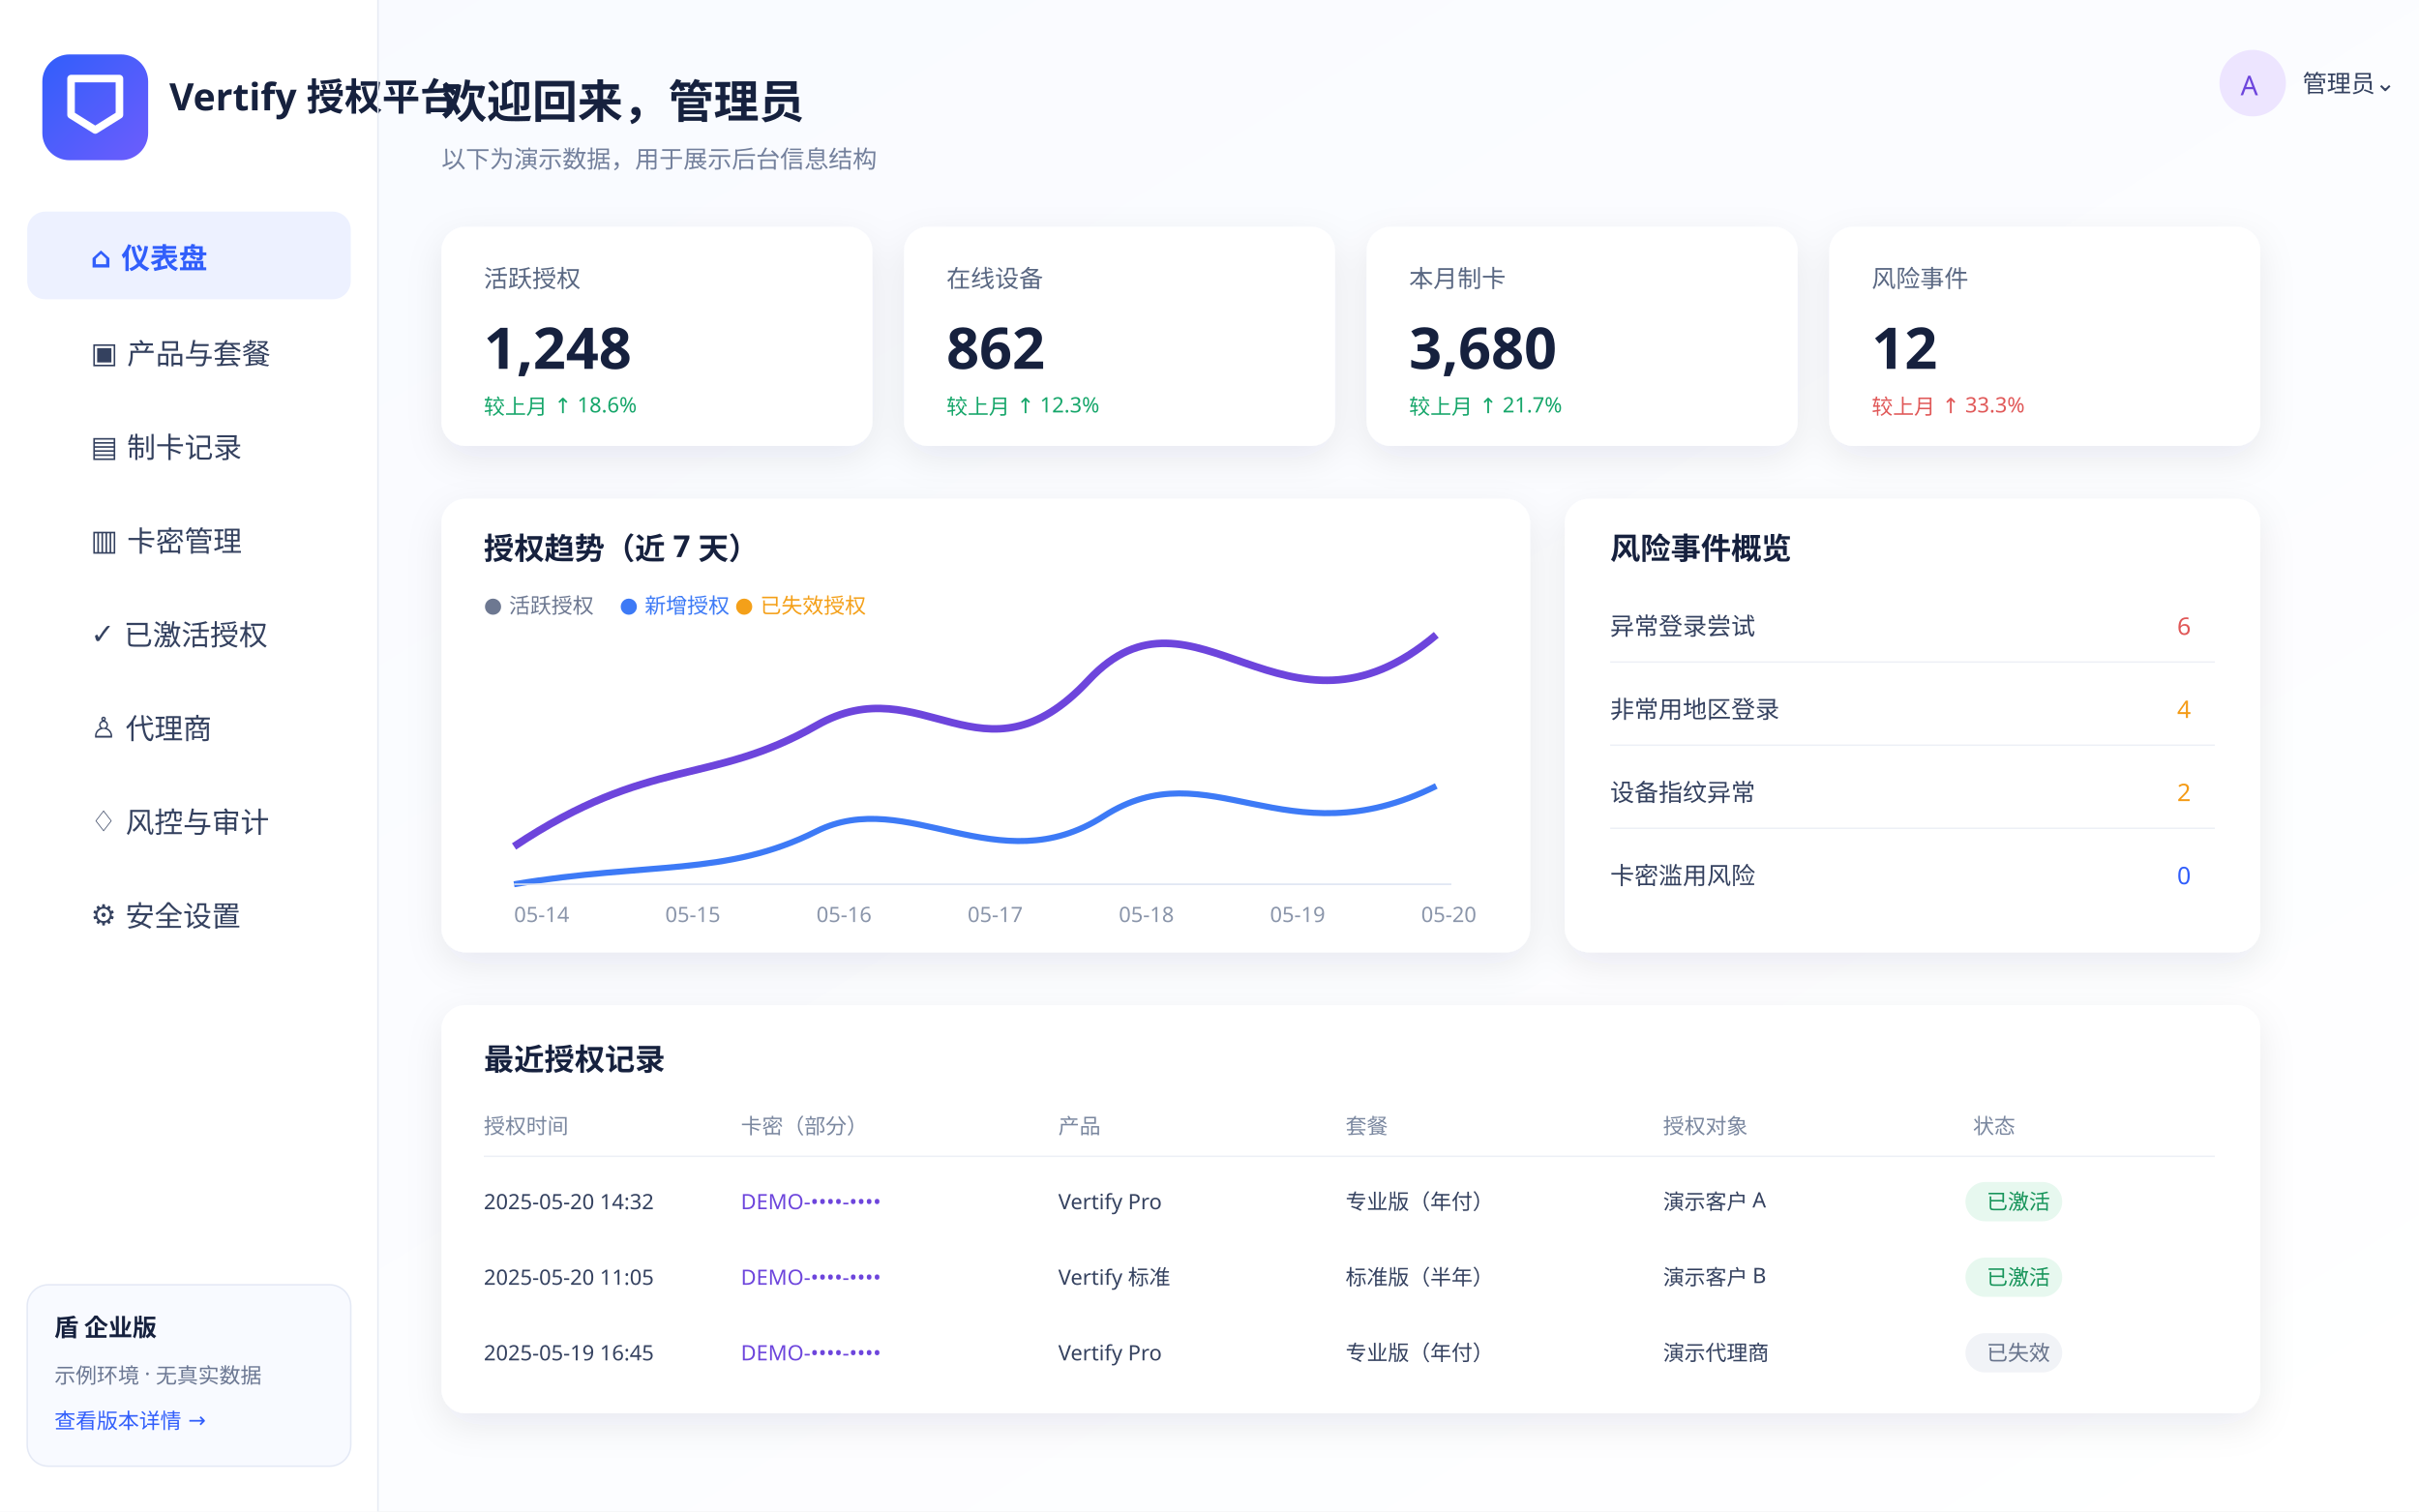
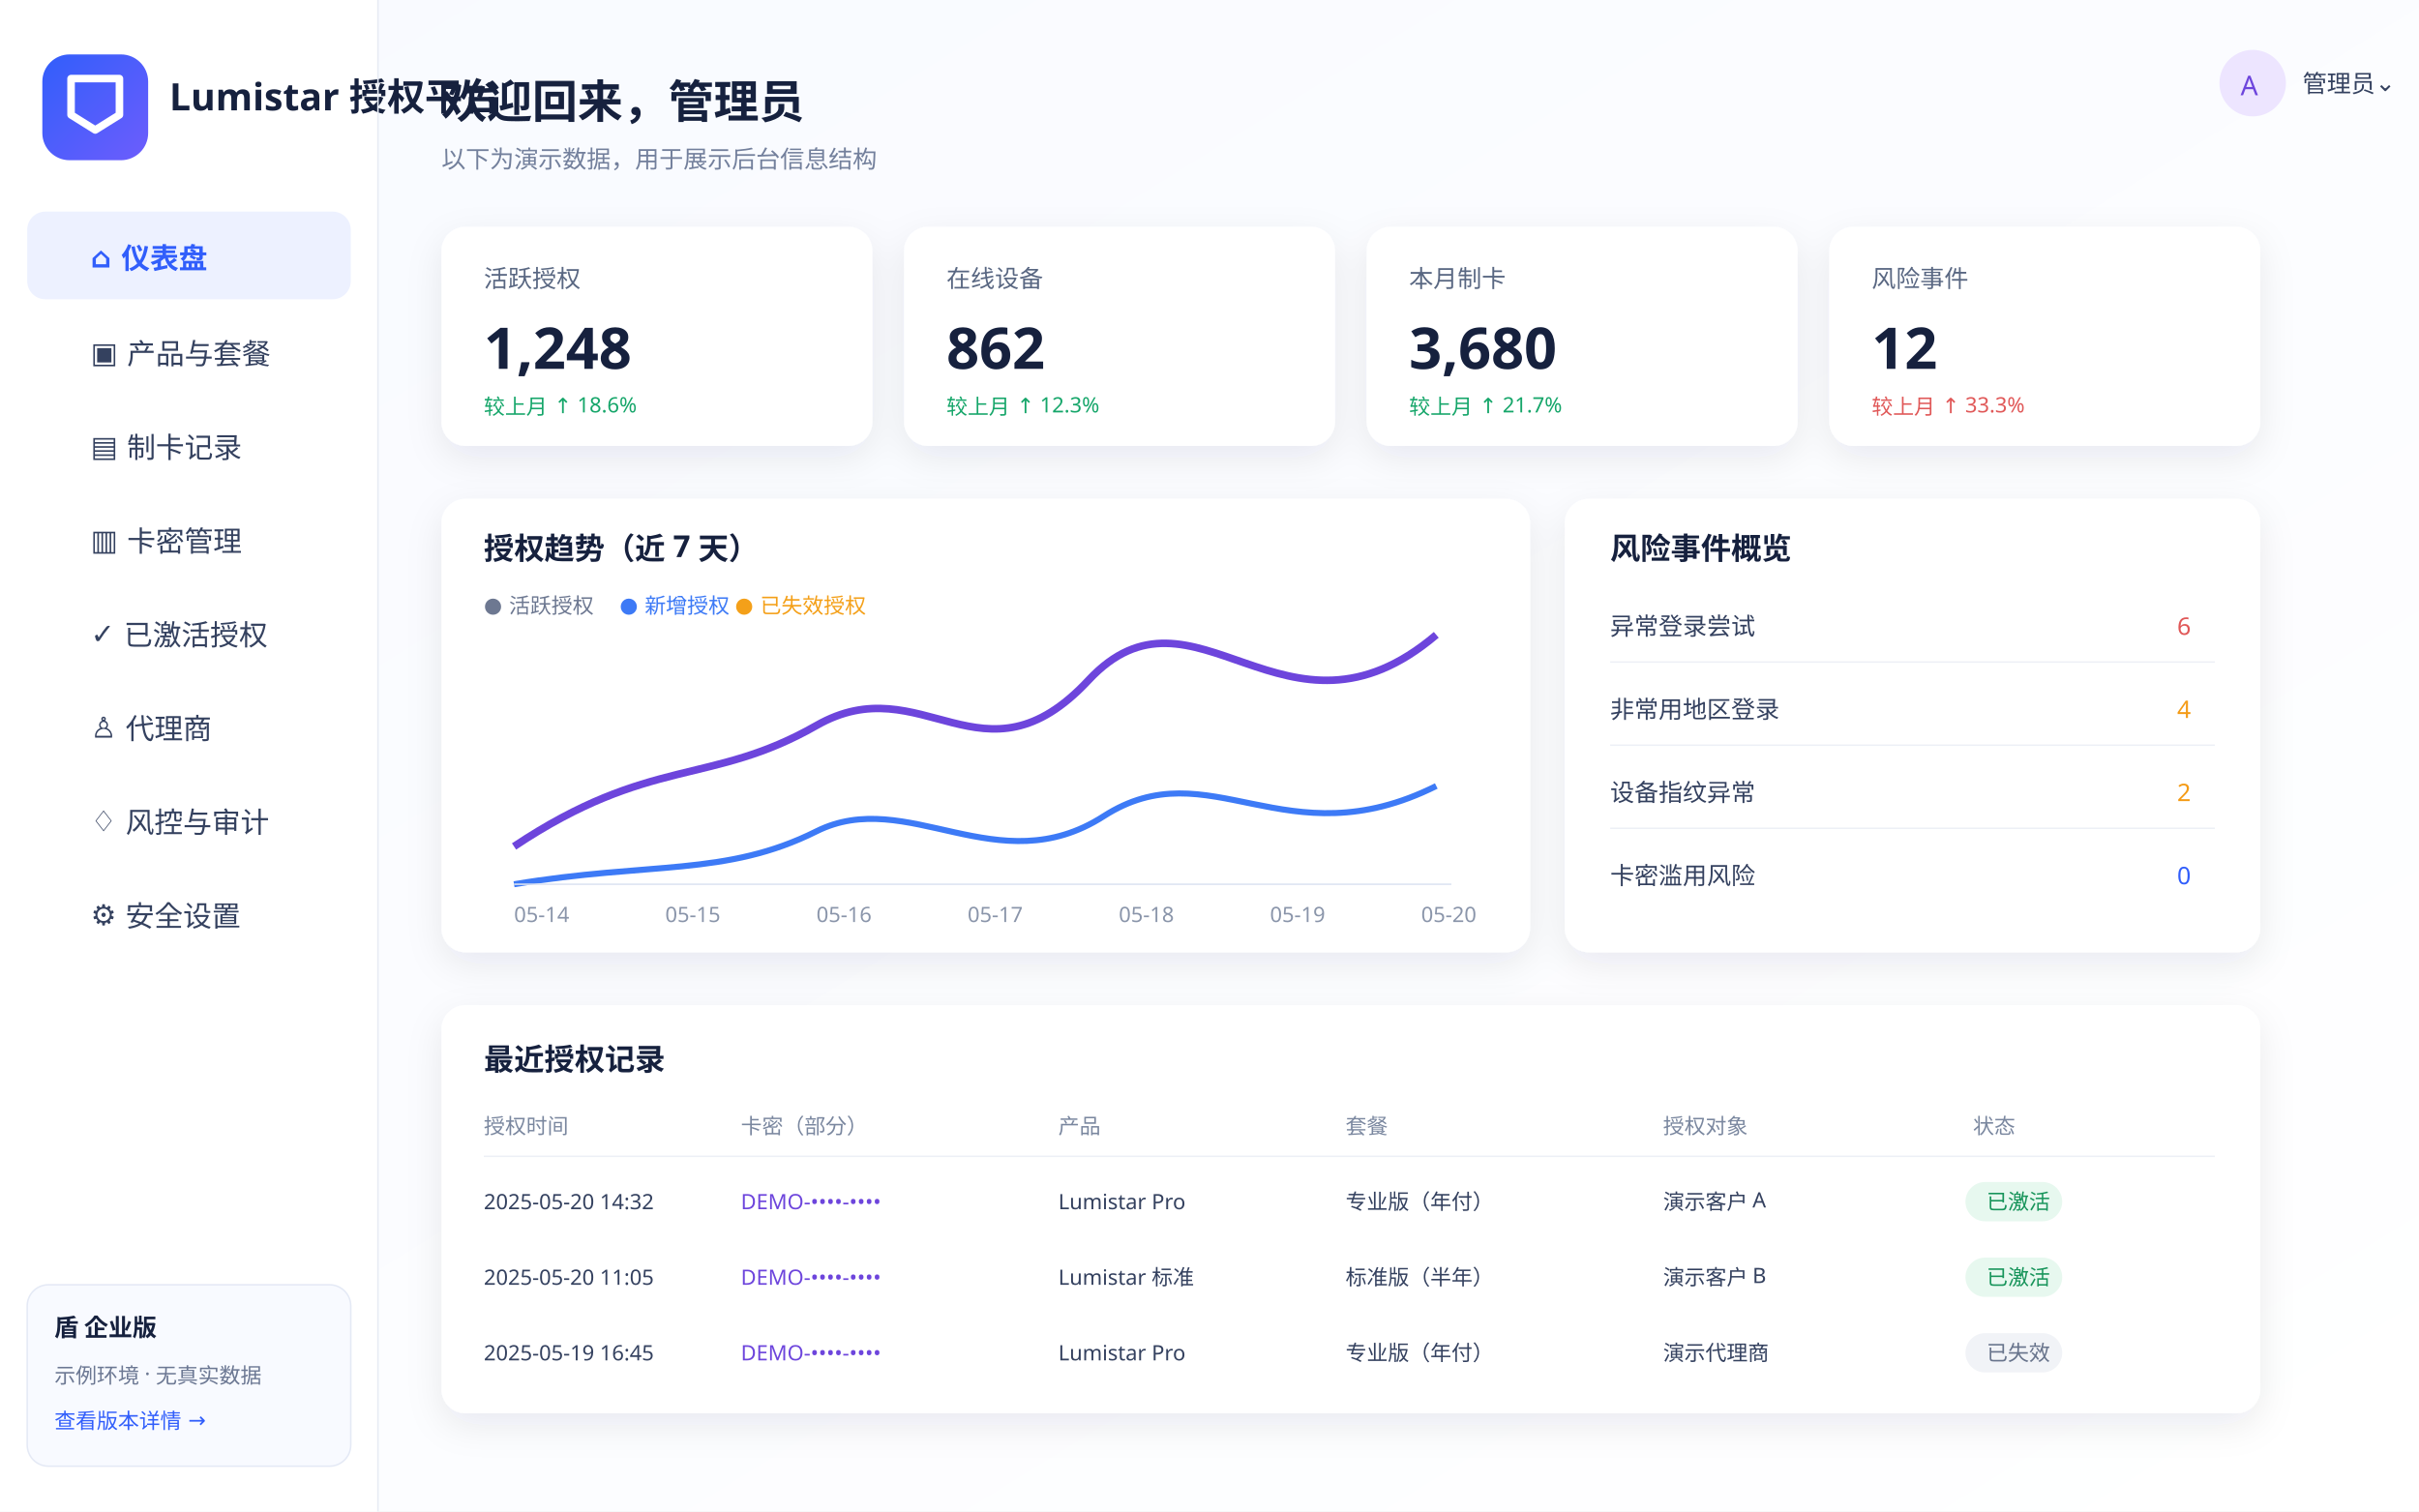
<svg xmlns="http://www.w3.org/2000/svg" width="1600" height="1000" viewBox="0 0 1600 1000" role="img" aria-labelledby="title desc">
  <defs>
    <linearGradient id="bg" x1="0" y1="0" x2="1" y2="1">
      <stop stop-color="#f8faff" />
      <stop offset="1" stop-color="#ffffff" />
    </linearGradient>
    <linearGradient id="blue" x1="0" y1="0" x2="1" y2="1">
      <stop stop-color="#315efb" />
      <stop offset="1" stop-color="#6d5dfc" />
    </linearGradient>
    <filter id="shadow" x="-20%" y="-20%" width="140%" height="140%">
      <feDropShadow dx="0" dy="8" stdDeviation="12" flood-color="#1b2a54" flood-opacity=".08" />
    </filter>
  </defs>
  <rect width="1600" height="1000" fill="url(#bg)" />
  <rect x="0" y="0" width="250" height="1000" fill="#fff" />
  <path d="M28 54a18 18 0 0 1 18-18h34a18 18 0 0 1 18 18v34a18 18 0 0 1-18 18H46a18 18 0 0 1-18-18z" fill="url(#blue)" />
  <path d="M47 52h32v24L63 86 47 76z" fill="none" stroke="#fff" stroke-width="5" stroke-linejoin="round" />
-   <text x="112" y="73" font-family="Segoe UI,Microsoft YaHei,sans-serif" font-size="25" font-weight="700" fill="#16213e">Vertify 授权平台</text>
+   <text x="112" y="73" font-family="Segoe UI,Microsoft YaHei,sans-serif" font-size="25" font-weight="700" fill="#16213e">Lumistar 授权平台</text>
  <g font-family="Segoe UI,Microsoft YaHei,sans-serif" font-size="19" fill="#34415f">
    <rect x="18" y="140" width="214" height="58" rx="12" fill="#edf1ff" />
    <text x="60" y="177" fill="#315efb" font-weight="700">⌂  仪表盘</text>
    <text x="60" y="240">▣  产品与套餐</text>
    <text x="60" y="302">▤  制卡记录</text>
    <text x="60" y="364">▥  卡密管理</text>
    <text x="60" y="426">✓  已激活授权</text>
    <text x="60" y="488">♙  代理商</text>
    <text x="60" y="550">♢  风控与审计</text>
    <text x="60" y="612">⚙  安全设置</text>
  </g>
  <rect x="18" y="850" width="214" height="120" rx="14" fill="#f8faff" stroke="#e4e9f5" />
  <text x="36" y="884" font-family="Segoe UI,Microsoft YaHei,sans-serif" font-size="16" font-weight="700" fill="#16213e">盾  企业版</text>
  <text x="36" y="915" font-family="Segoe UI,Microsoft YaHei,sans-serif" font-size="14" fill="#6c7893">示例环境 · 无真实数据</text>
  <text x="36" y="945" font-family="Segoe UI,Microsoft YaHei,sans-serif" font-size="14" fill="#315efb">查看版本详情 →</text>
  <line x1="250" y1="0" x2="250" y2="1000" stroke="#e7ebf4" />
  <text x="292" y="78" font-family="Segoe UI,Microsoft YaHei,sans-serif" font-size="30" font-weight="700" fill="#16213e">欢迎回来，管理员</text>
  <text x="292" y="111" font-family="Segoe UI,Microsoft YaHei,sans-serif" font-size="16" fill="#73809c">以下为演示数据，用于展示后台信息结构</text>
  <circle cx="1490" cy="55" r="22" fill="#ede5ff" />
  <text x="1482" y="63" font-family="Segoe UI,sans-serif" font-size="18" fill="#6d45dc">A</text>
  <text x="1523" y="61" font-family="Segoe UI,Microsoft YaHei,sans-serif" font-size="16" fill="#34415f">管理员⌄</text>
  <g filter="url(#shadow)">
    <rect x="292" y="150" width="285" height="145" rx="16" fill="#fff" />
    <rect x="598" y="150" width="285" height="145" rx="16" fill="#fff" />
    <rect x="904" y="150" width="285" height="145" rx="16" fill="#fff" />
    <rect x="1210" y="150" width="285" height="145" rx="16" fill="#fff" />
  </g>
  <g font-family="Segoe UI,Microsoft YaHei,sans-serif">
    <text x="320" y="190" font-size="16" fill="#596782">活跃授权</text>
    <text x="320" y="244" font-size="38" font-weight="700" fill="#16213e">1,248</text>
    <text x="320" y="274" font-size="14" fill="#16a66a">较上月 ↑ 18.6%</text>
    <text x="626" y="190" font-size="16" fill="#596782">在线设备</text>
    <text x="626" y="244" font-size="38" font-weight="700" fill="#16213e">862</text>
    <text x="626" y="274" font-size="14" fill="#16a66a">较上月 ↑ 12.3%</text>
    <text x="932" y="190" font-size="16" fill="#596782">本月制卡</text>
    <text x="932" y="244" font-size="38" font-weight="700" fill="#16213e">3,680</text>
    <text x="932" y="274" font-size="14" fill="#16a66a">较上月 ↑ 21.7%</text>
    <text x="1238" y="190" font-size="16" fill="#596782">风险事件</text>
    <text x="1238" y="244" font-size="38" font-weight="700" fill="#16213e">12</text>
    <text x="1238" y="274" font-size="14" fill="#e05858">较上月 ↑ 33.3%</text>
  </g>
  <g filter="url(#shadow)">
    <rect x="292" y="330" width="720" height="300" rx="16" fill="#fff" />
    <rect x="1035" y="330" width="460" height="300" rx="16" fill="#fff" />
  </g>
  <text x="320" y="370" font-family="Segoe UI,Microsoft YaHei,sans-serif" font-size="20" font-weight="700" fill="#16213e">授权趋势（近 7 天）</text>
  <text x="320" y="405" font-family="Segoe UI,Microsoft YaHei,sans-serif" font-size="14" fill="#6d7891">● 活跃授权　 <tspan fill="#3d7af6">● 新增授权</tspan>
    <tspan fill="#f4a019">● 已失效授权</tspan>
  </text>
  <path d="M340 560 C430 500 470 520 540 480 S650 525 720 450 S850 505 950 420" fill="none" stroke="#6d45dc" stroke-width="5" />
  <path d="M340 585 C430 570 480 580 540 550 S660 585 730 540 S850 570 950 520" fill="none" stroke="#3d7af6" stroke-width="4" />
  <line x1="340" y1="585" x2="960" y2="585" stroke="#dce3f1" />
  <g font-family="Segoe UI,Microsoft YaHei,sans-serif" font-size="14" fill="#8a95aa">
    <text x="340" y="610">05-14</text>
    <text x="440" y="610">05-15</text>
    <text x="540" y="610">05-16</text>
    <text x="640" y="610">05-17</text>
    <text x="740" y="610">05-18</text>
    <text x="840" y="610">05-19</text>
    <text x="940" y="610">05-20</text>
  </g>
  <text x="1065" y="370" font-family="Segoe UI,Microsoft YaHei,sans-serif" font-size="20" font-weight="700" fill="#16213e">风险事件概览</text>
  <text x="1065" y="420" font-family="Segoe UI,Microsoft YaHei,sans-serif" font-size="16" fill="#34415f">异常登录尝试 <tspan x="1440" fill="#e05858">6</tspan>
  </text>
  <line x1="1065" y1="438" x2="1465" y2="438" stroke="#edf0f6" />
  <text x="1065" y="475" font-family="Segoe UI,Microsoft YaHei,sans-serif" font-size="16" fill="#34415f">非常用地区登录 <tspan x="1440" fill="#f49b16">4</tspan>
  </text>
  <line x1="1065" y1="493" x2="1465" y2="493" stroke="#edf0f6" />
  <text x="1065" y="530" font-family="Segoe UI,Microsoft YaHei,sans-serif" font-size="16" fill="#34415f">设备指纹异常 <tspan x="1440" fill="#f49b16">2</tspan>
  </text>
  <line x1="1065" y1="548" x2="1465" y2="548" stroke="#edf0f6" />
  <text x="1065" y="585" font-family="Segoe UI,Microsoft YaHei,sans-serif" font-size="16" fill="#34415f">卡密滥用风险 <tspan x="1440" fill="#315efb">0</tspan>
  </text>
  <g filter="url(#shadow)">
    <rect x="292" y="665" width="1203" height="270" rx="16" fill="#fff" />
  </g>
  <text x="320" y="708" font-family="Segoe UI,Microsoft YaHei,sans-serif" font-size="20" font-weight="700" fill="#16213e">最近授权记录</text>
  <g font-family="Segoe UI,Microsoft YaHei,sans-serif" font-size="14">
    <text x="320" y="750" fill="#7a879f">授权时间</text>
    <text x="490" y="750" fill="#7a879f">卡密（部分）</text>
    <text x="700" y="750" fill="#7a879f">产品</text>
    <text x="890" y="750" fill="#7a879f">套餐</text>
    <text x="1100" y="750" fill="#7a879f">授权对象</text>
    <text x="1305" y="750" fill="#7a879f">状态</text>
    <line x1="320" y1="765" x2="1465" y2="765" stroke="#edf0f6" />
    <text x="320" y="800" fill="#34415f">2025-05-20 14:32</text>
    <text x="490" y="800" fill="#6d45dc">DEMO-••••-••••</text>
-     <text x="700" y="800" fill="#34415f">Vertify Pro</text>
+     <text x="700" y="800" fill="#34415f">Lumistar Pro</text>
    <text x="890" y="800" fill="#34415f">专业版（年付）</text>
    <text x="1100" y="800" fill="#34415f">演示客户 A</text>
    <rect x="1300" y="782" width="64" height="26" rx="13" fill="#e7f8ef" />
    <text x="1314" y="800" fill="#17945a">已激活</text>
    <text x="320" y="850" fill="#34415f">2025-05-20 11:05</text>
    <text x="490" y="850" fill="#6d45dc">DEMO-••••-••••</text>
-     <text x="700" y="850" fill="#34415f">Vertify 标准</text>
+     <text x="700" y="850" fill="#34415f">Lumistar 标准</text>
    <text x="890" y="850" fill="#34415f">标准版（半年）</text>
    <text x="1100" y="850" fill="#34415f">演示客户 B</text>
    <rect x="1300" y="832" width="64" height="26" rx="13" fill="#e7f8ef" />
    <text x="1314" y="850" fill="#17945a">已激活</text>
    <text x="320" y="900" fill="#34415f">2025-05-19 16:45</text>
    <text x="490" y="900" fill="#6d45dc">DEMO-••••-••••</text>
-     <text x="700" y="900" fill="#34415f">Vertify Pro</text>
+     <text x="700" y="900" fill="#34415f">Lumistar Pro</text>
    <text x="890" y="900" fill="#34415f">专业版（年付）</text>
    <text x="1100" y="900" fill="#34415f">演示代理商</text>
    <rect x="1300" y="882" width="64" height="26" rx="13" fill="#f1f3f7" />
    <text x="1314" y="900" fill="#68748c">已失效</text>
  </g>
</svg>
